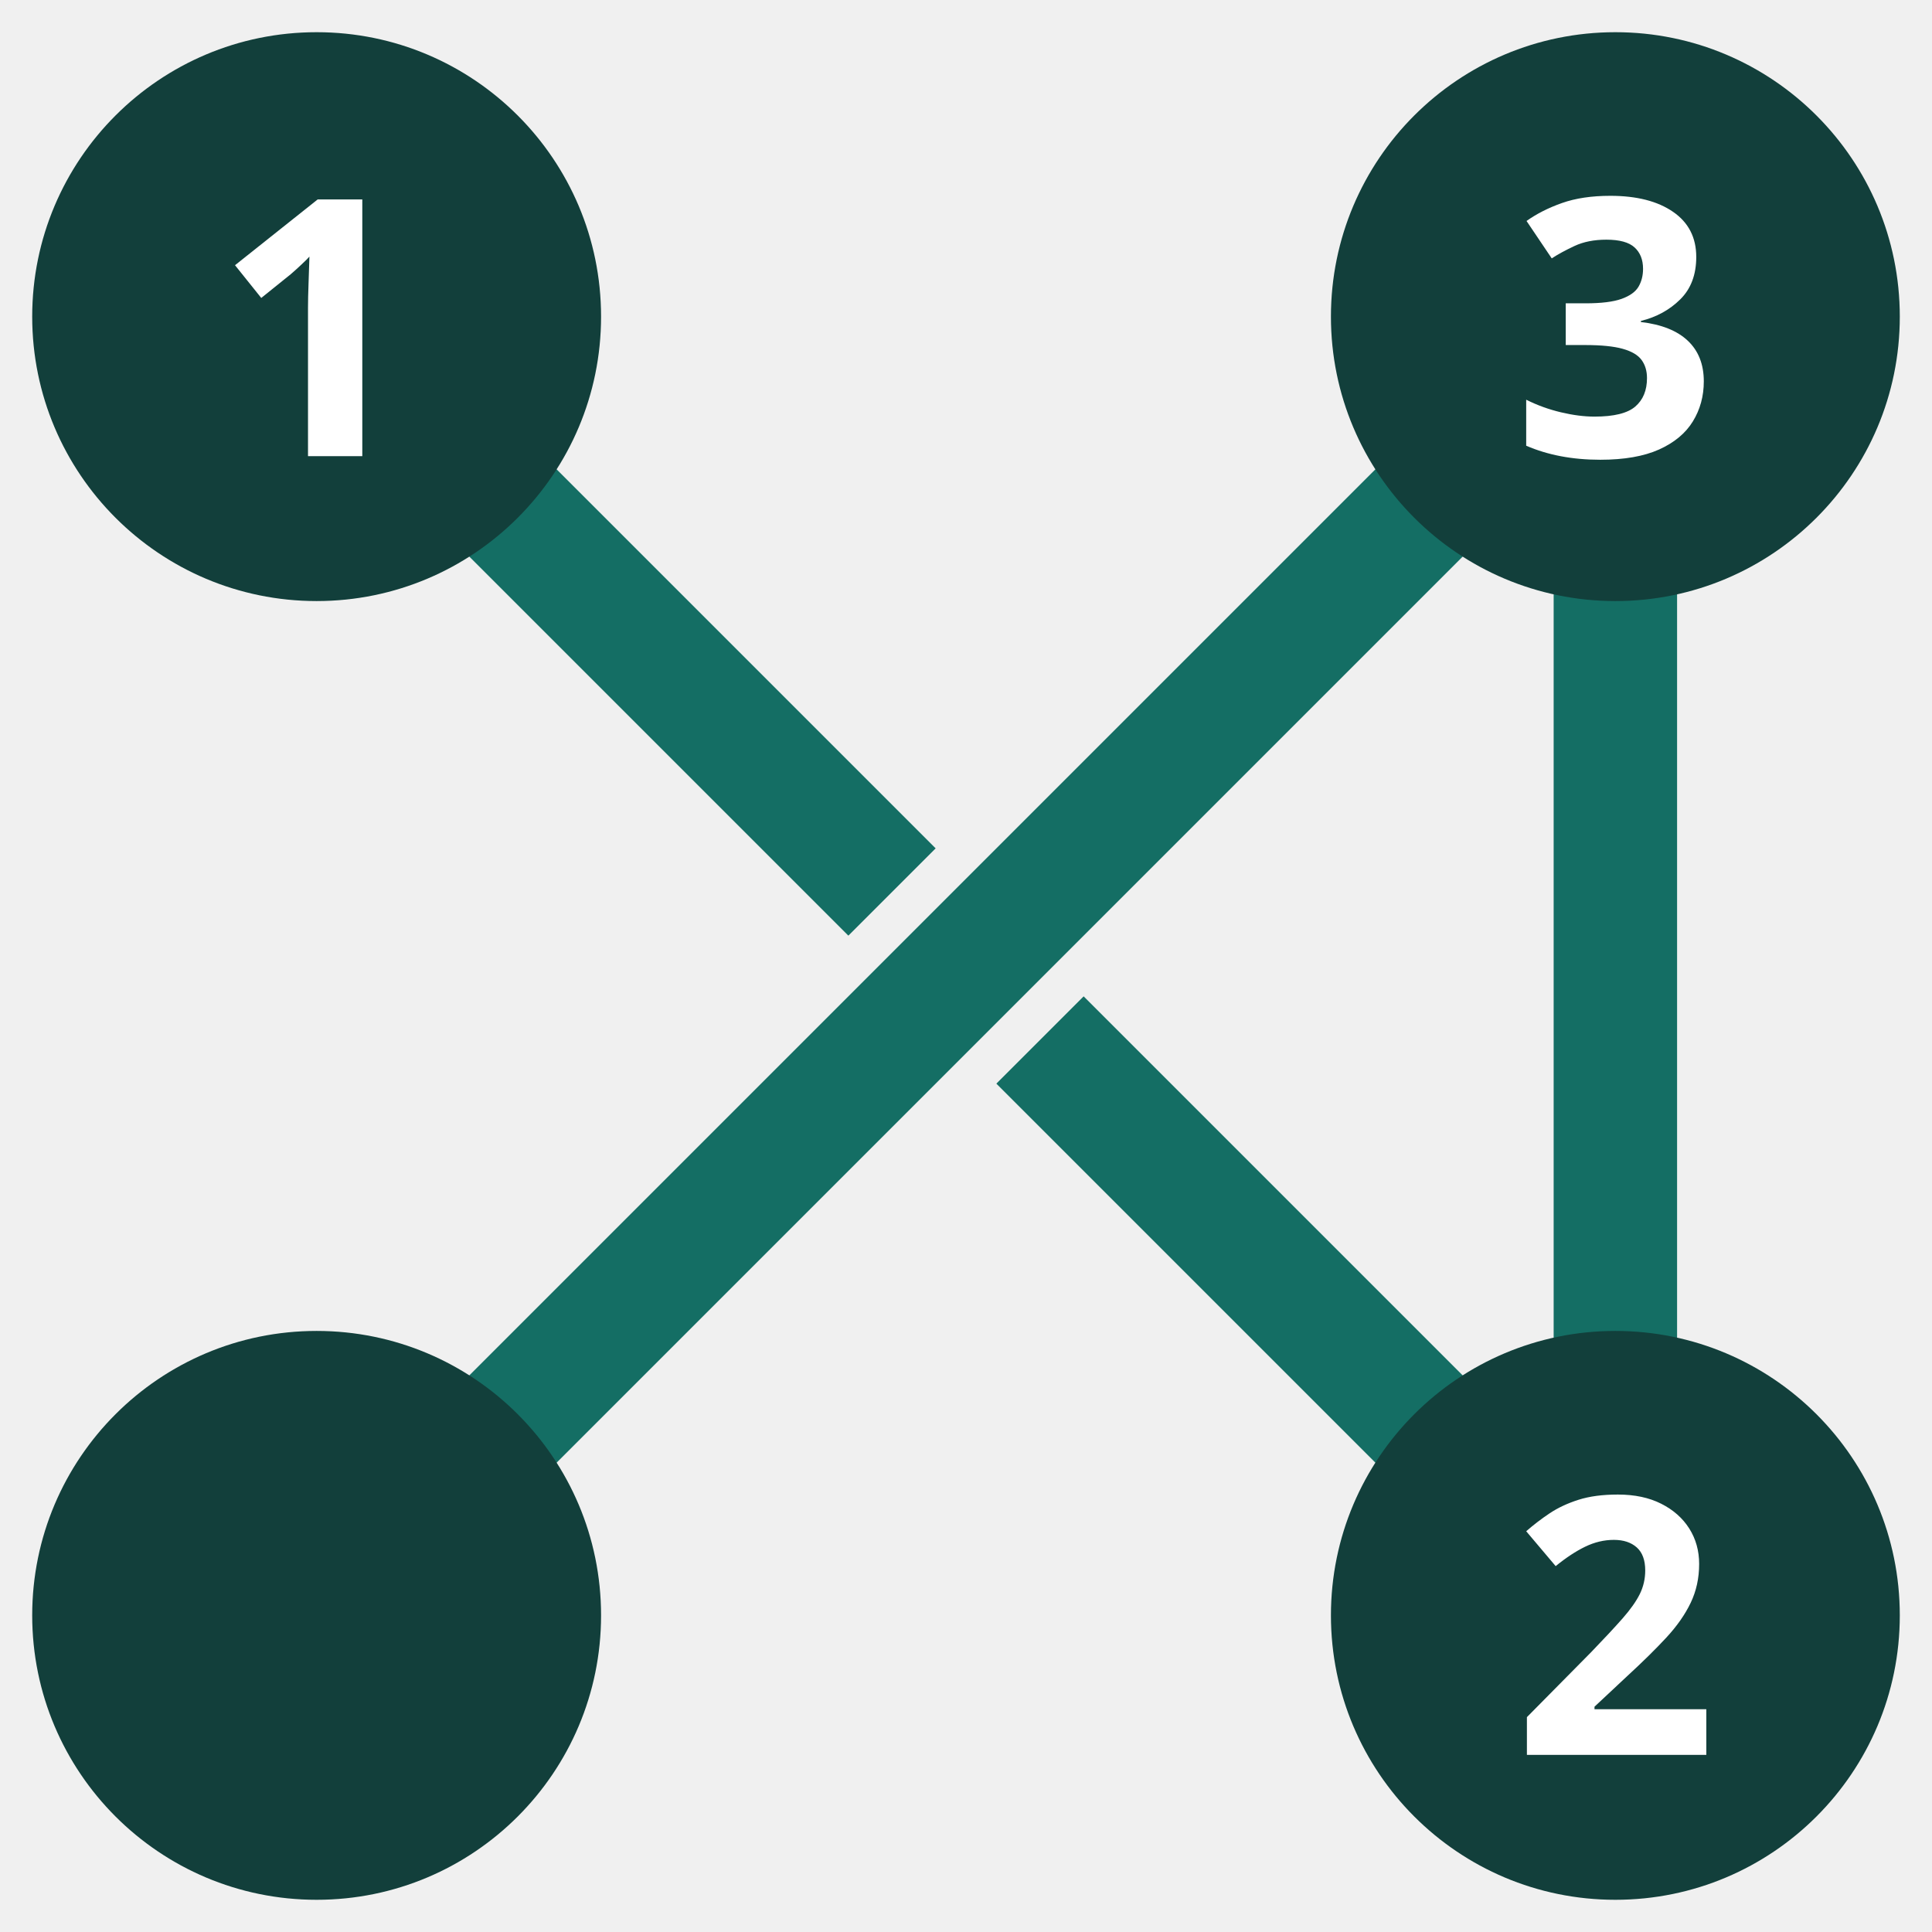
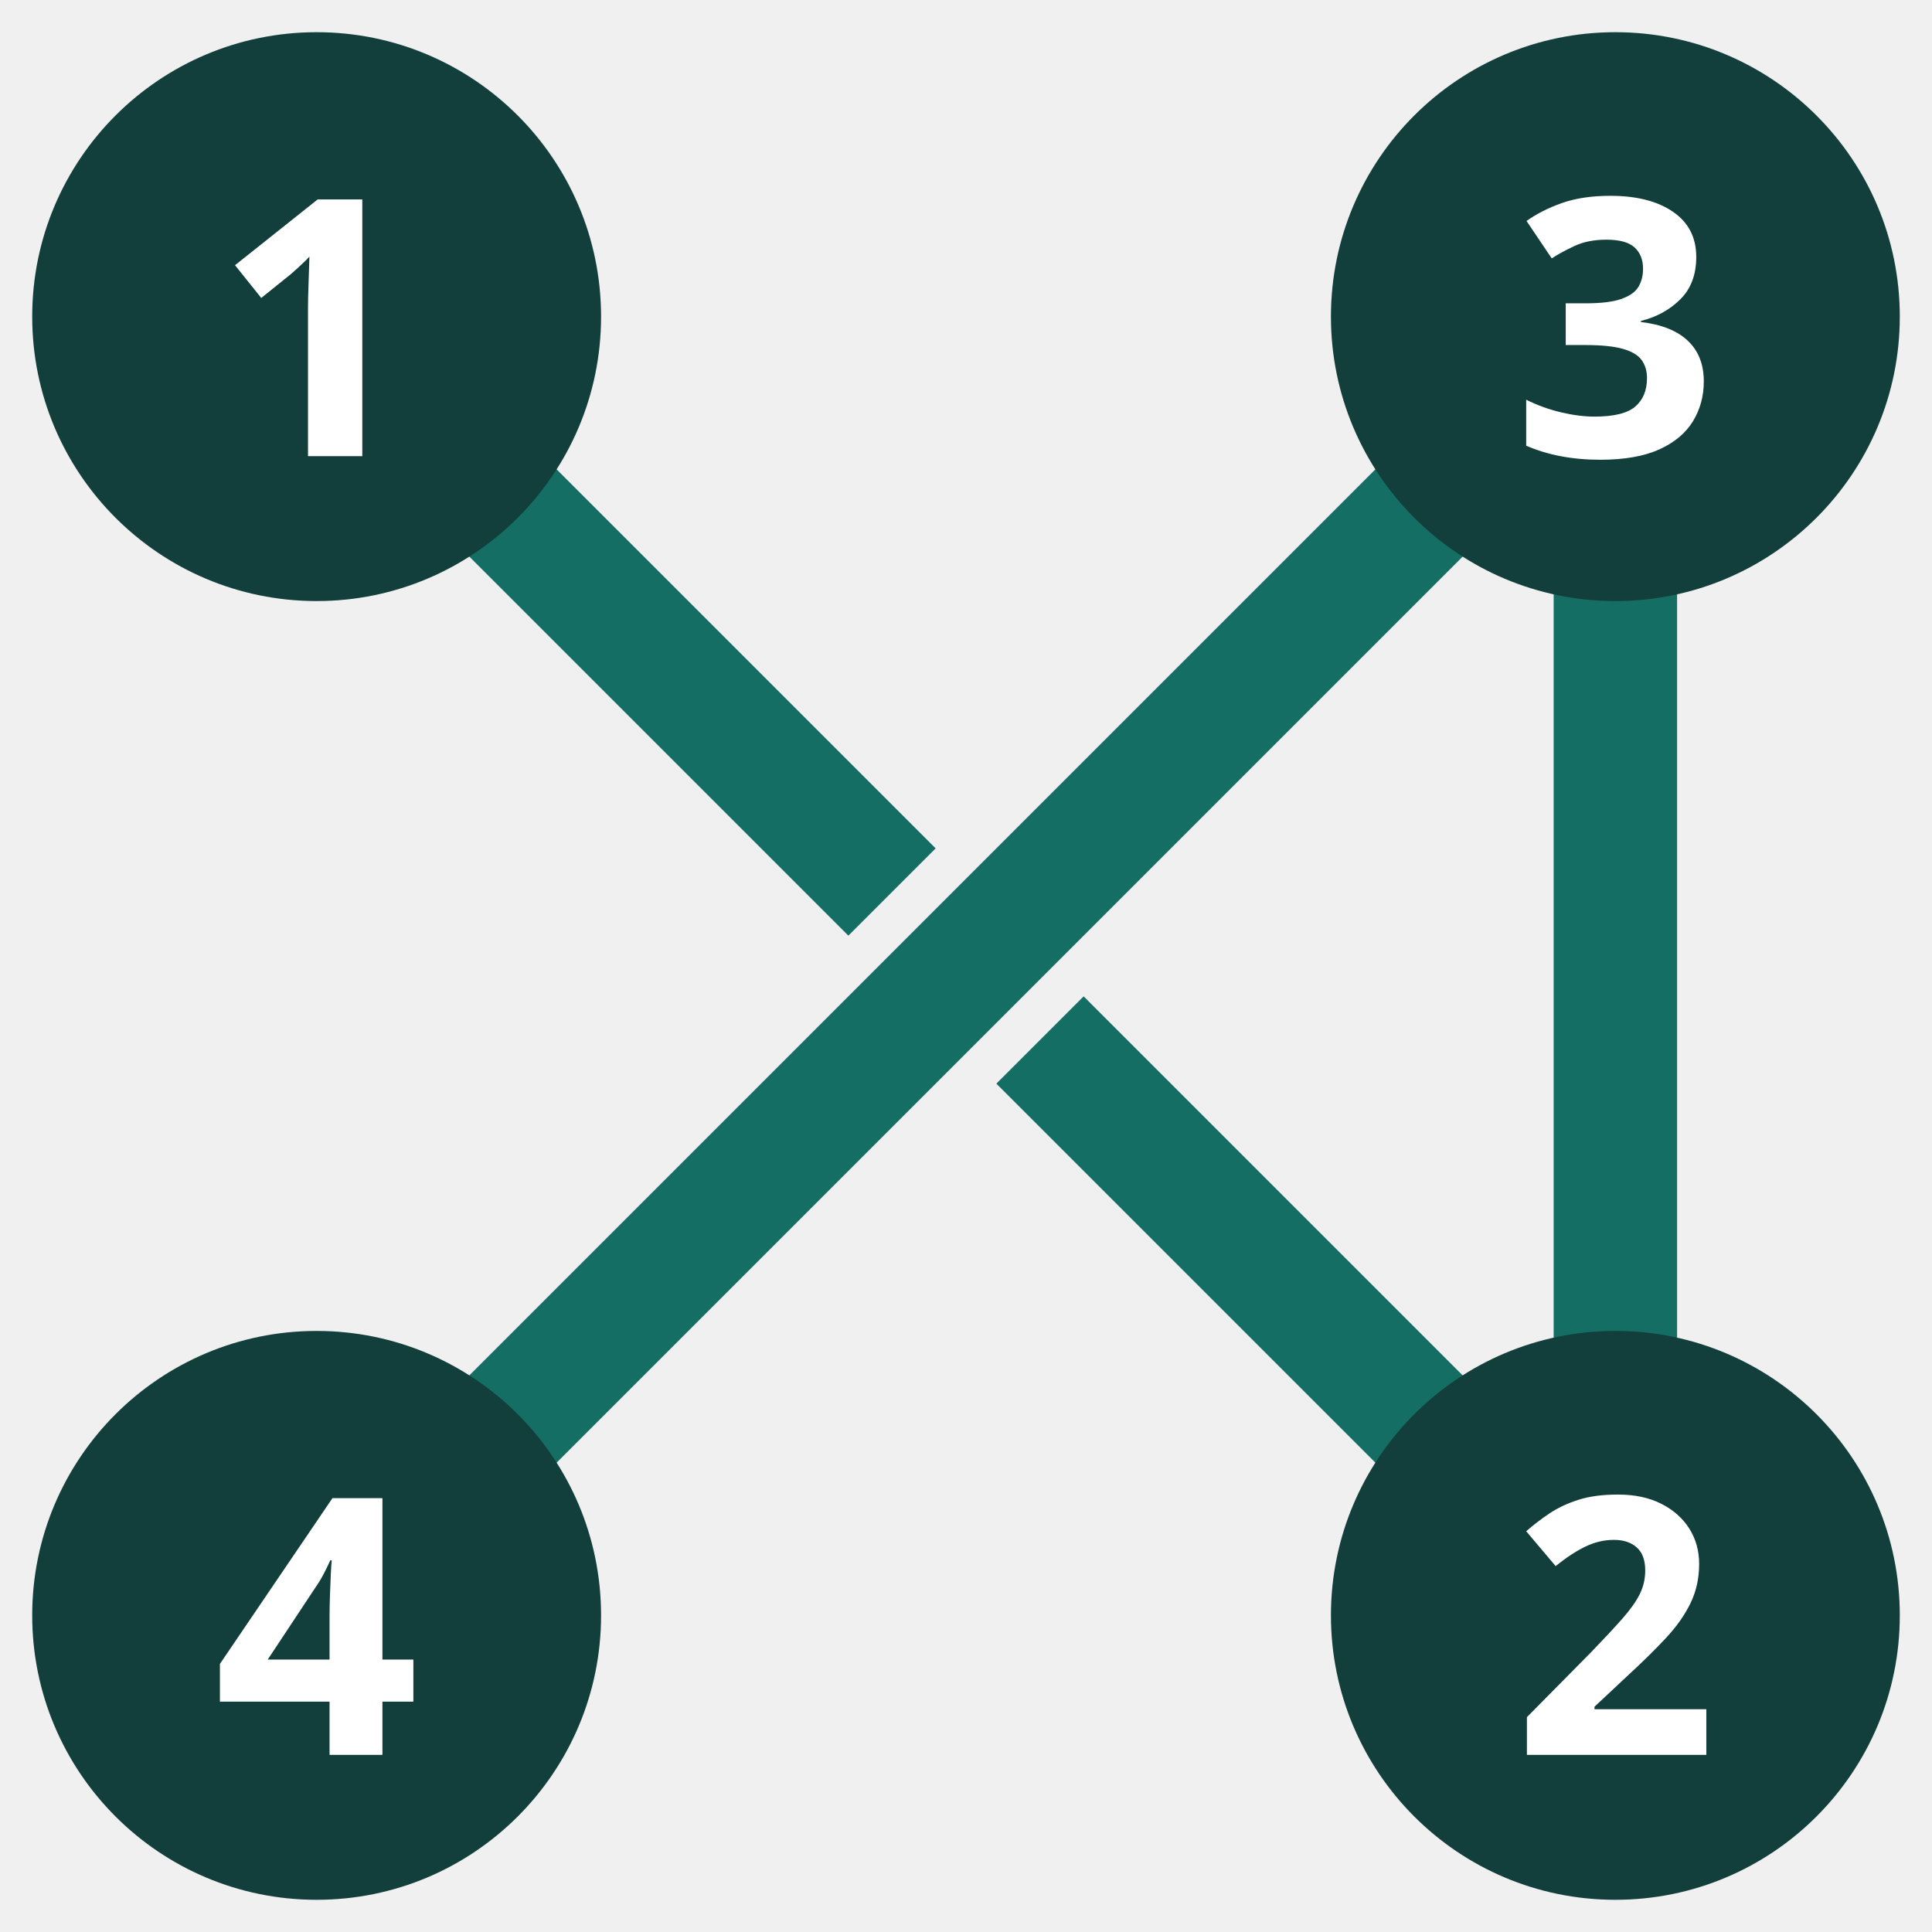
<svg xmlns="http://www.w3.org/2000/svg" viewBox="0 0 720 720">
  <defs>
    <mask id="gap">
      <rect width="720" height="720" fill="white" />
      <path d="M602 118L118 602" stroke="black" stroke-width="78" />
    </mask>
  </defs>
  <path d="M118 118L602 602L602 118" fill="none" stroke="#146e64" stroke-width="46" mask="url(#gap)" />
  <path d="M602 118L118 602" stroke="#146e64" stroke-width="46" />
  <g fill="#123f3b">
    <circle cx="118" cy="118" r="106" />
    <circle cx="602" cy="602" r="106" />
    <circle cx="602" cy="118" r="106" />
    <circle cx="118" cy="602" r="106" />
  </g>
  <g fill="white" font-family="system-ui,sans-serif" font-weight="bold" font-size="134" text-anchor="middle" dominant-baseline="central">
    <text x="118" y="118">1</text>
    <text x="602" y="602">2</text>
    <text x="602" y="118">3</text>
+     <text x="118" y="602">4</text>
  </g>
</svg>
